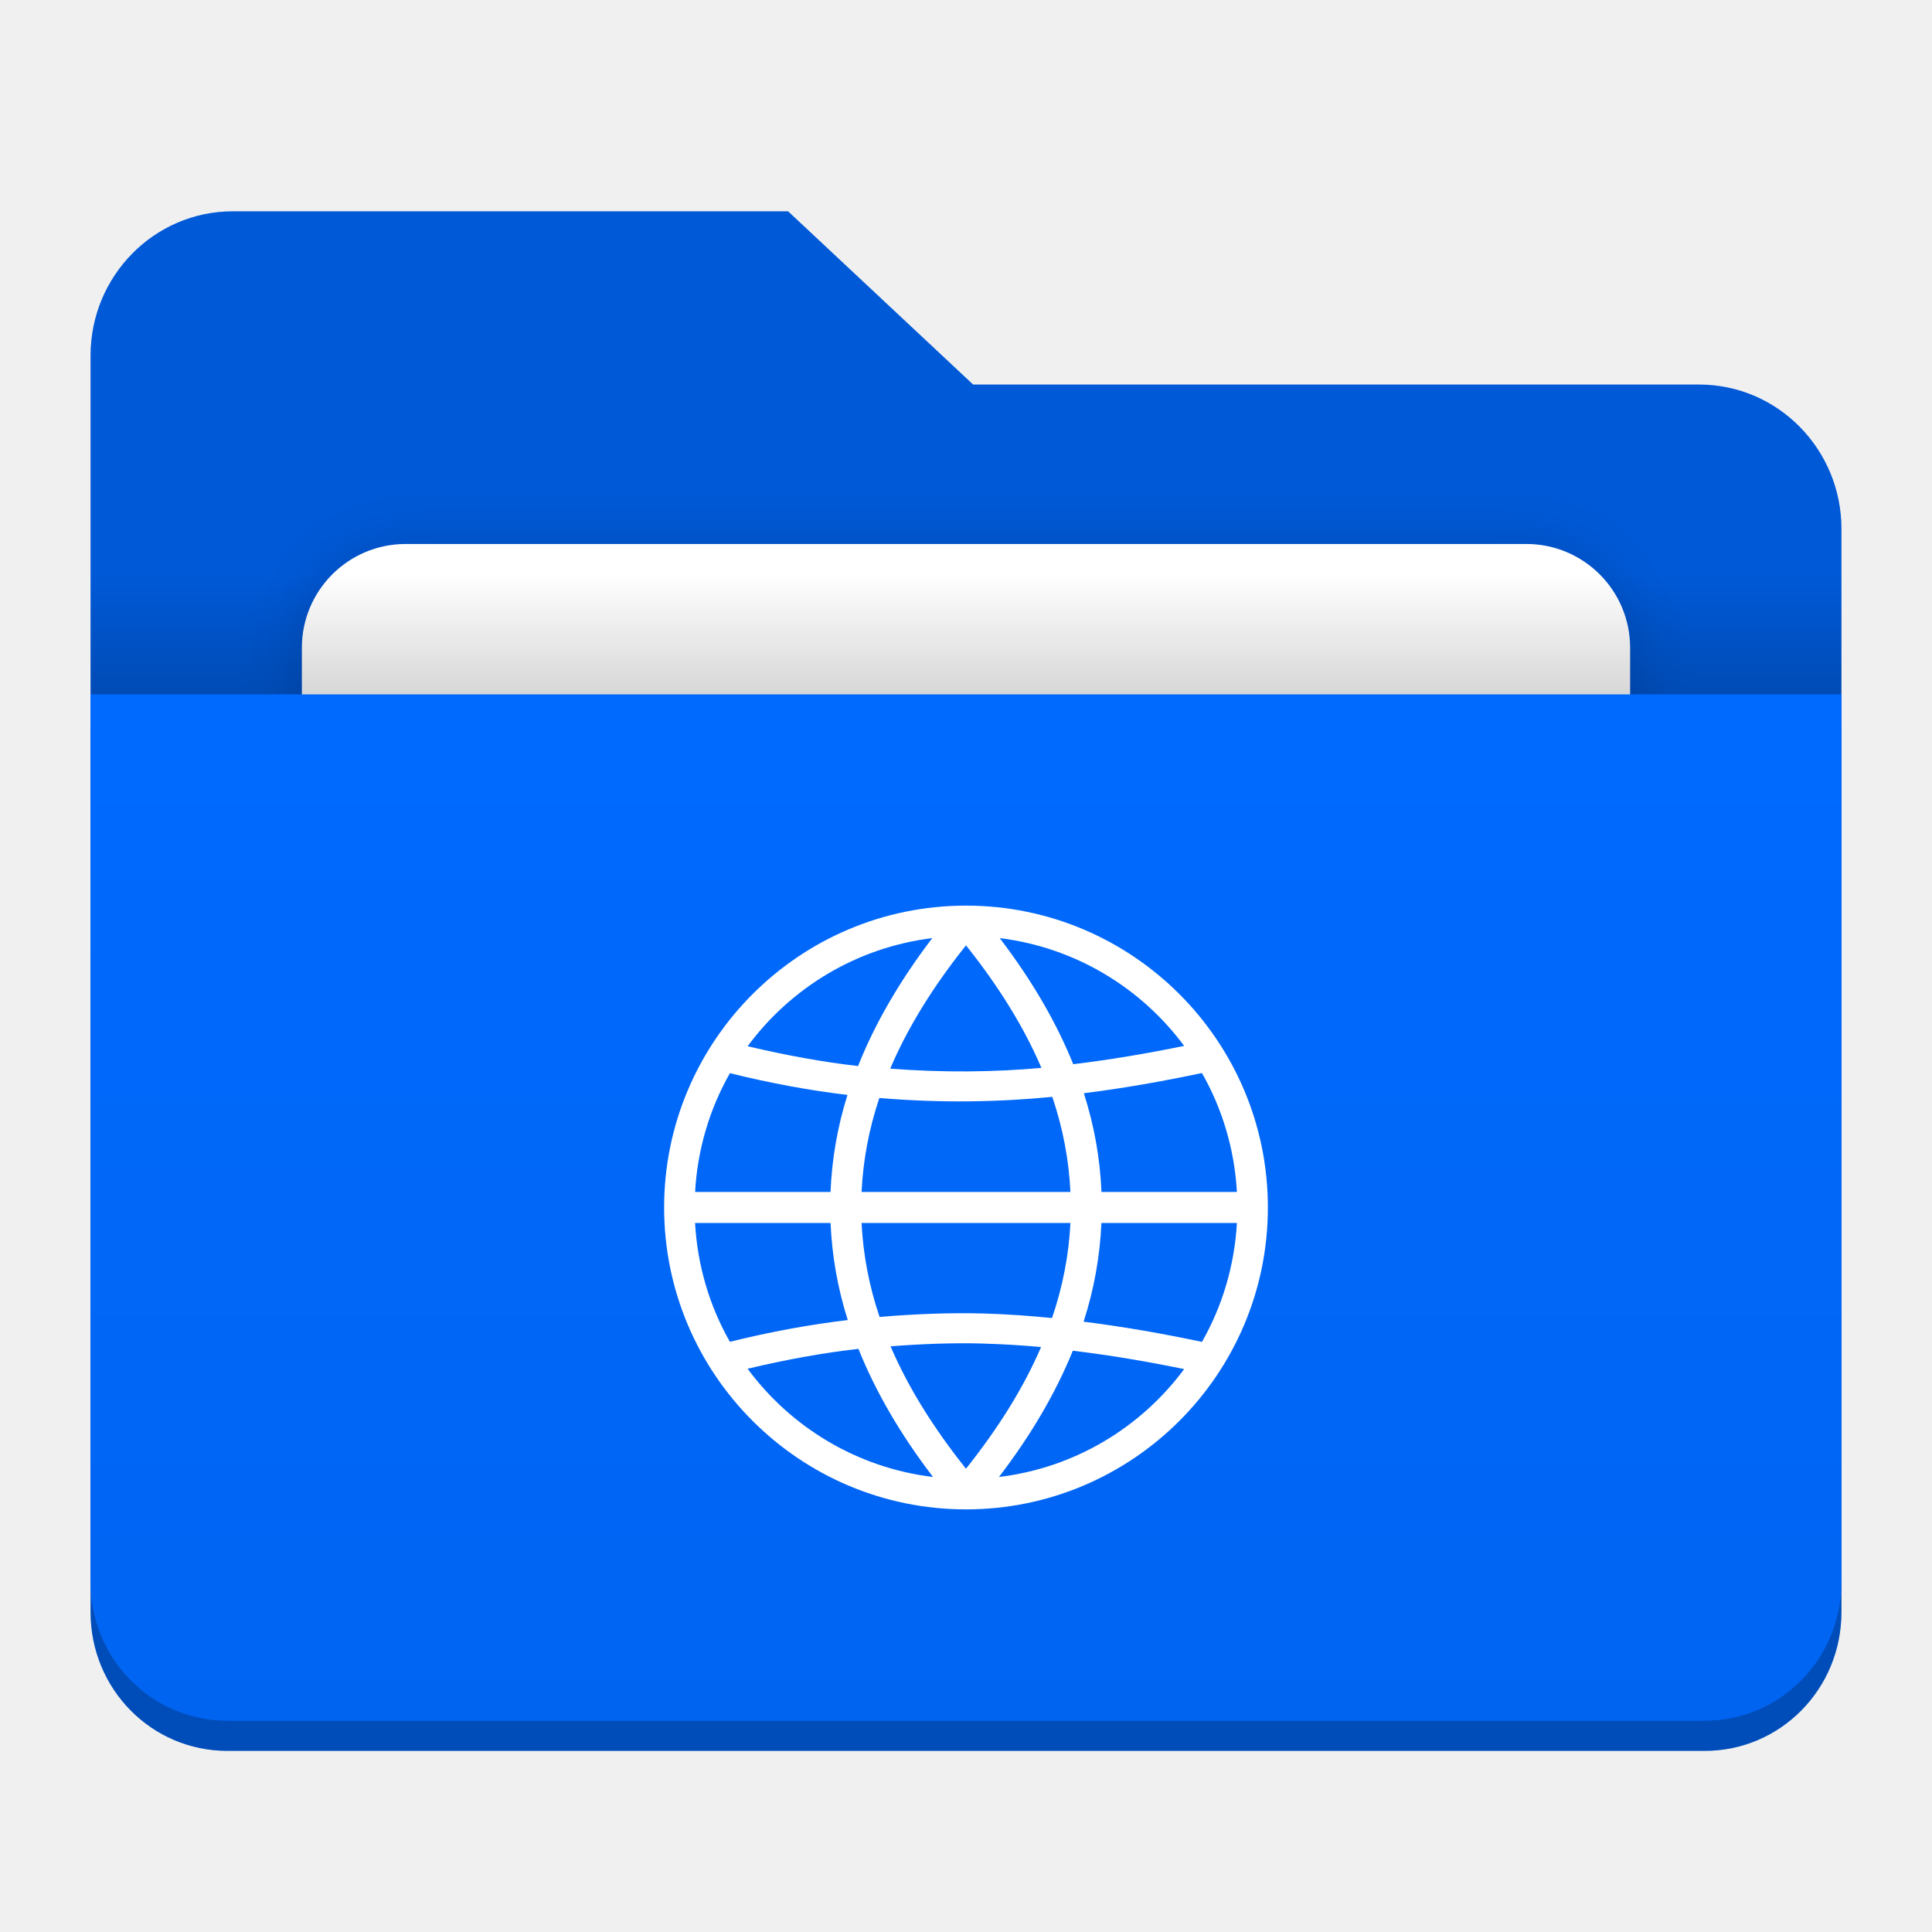
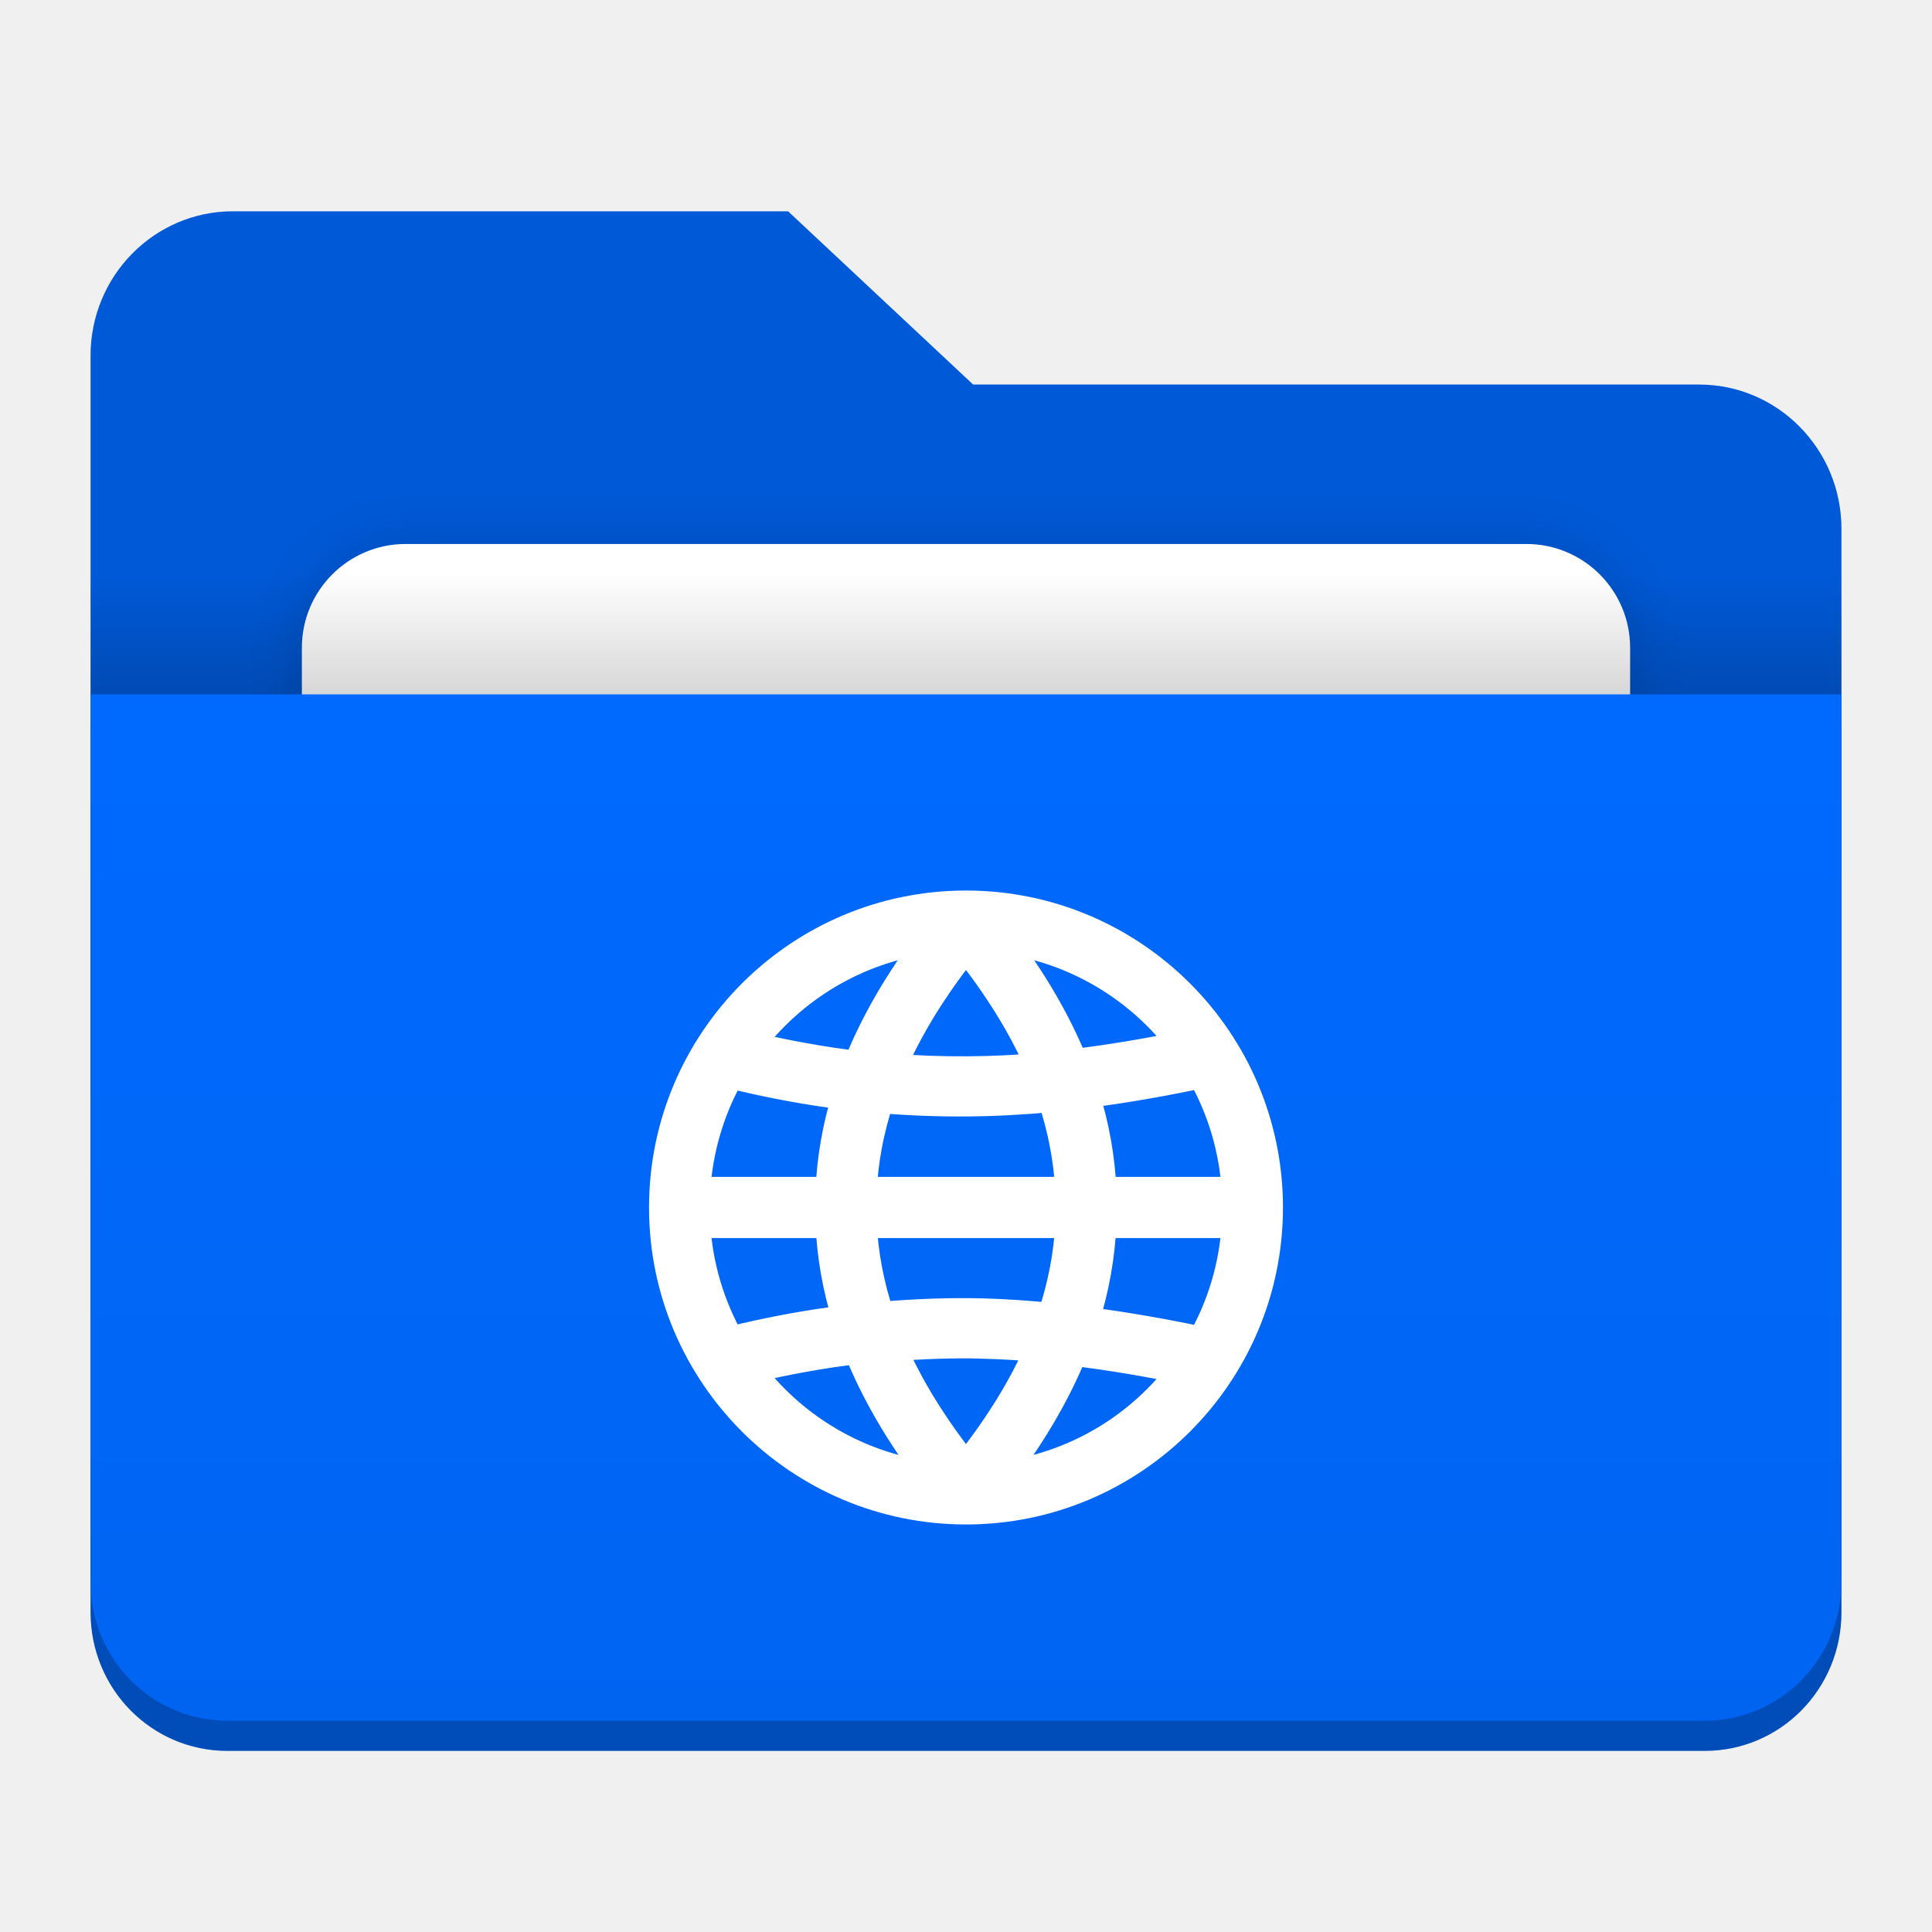
<svg xmlns="http://www.w3.org/2000/svg" version="1.1" viewBox="0 0 64 64">
  <defs>
    <style id="current-color-scheme" type="text/css">.ColorScheme-Highlight {
        color:#006aff;
      }
      .ColorScheme-HighlightedText {
        color:#ffffff;
      }</style>
    <linearGradient id="linearGradient1893" x2="0" y1="43" y2="35.797" gradientTransform="matrix(.453125 0 0 .5552941 3 -.8776383)" gradientUnits="userSpaceOnUse">
      <stop stop-opacity=".157" offset="0" />
      <stop stop-opacity="0" offset="1" />
    </linearGradient>
    <linearGradient id="linearGradient887" x1="12" x2="12" y1="39.413" y2="17.414" gradientTransform="matrix(1.45 0 0 1.545454 -14.4 -3.912799)" gradientUnits="userSpaceOnUse">
      <stop stop-opacity=".055" offset="0" />
      <stop stop-color="#000008" stop-opacity="0" offset="1" />
    </linearGradient>
    <filter id="filter881" x="-.053" y="-.069" width="1.106" height="1.138" color-interpolation-filters="sRGB">
      <feGaussianBlur stdDeviation="0.975" />
    </filter>
  </defs>
  <path class="ColorScheme-Highlight" d="m3 24h58v29.405c0 2.545-2.021 4.595-4.531 4.595h-48.938c-2.51 0-4.531-2.049-4.531-4.595v-29.405z" fill="currentColor" />
  <path d="M 3,24 H 61 V 53.405 C 61,55.951 58.979,58 56.469,58 H 7.531 C 5.021,58 3,55.951 3,53.405 Z" fill-opacity=".275" stroke-width=".426" />
  <path id="Combined-Shape" class="ColorScheme-Highlight" d="M 32.236,12.739 H 56.285 C 58.889,12.739 61,14.88 61,17.521 V 52.218 C 61,54.859 58.889,57 56.285,57 H 7.715 C 5.111,57 3,54.859 3,52.218 V 11.782 C 3,9.141 5.111,7 7.715,7 H 26.106 Z" fill="currentColor" />
  <path d="M 32.236,12.739 H 56.285 C 58.889,12.739 61,14.88 61,17.521 V 52.218 C 61,54.859 58.889,57 56.285,57 H 7.715 C 5.111,57 3,54.859 3,52.218 V 11.782 C 3,9.141 5.111,7 7.715,7 H 26.106 Z" fill-opacity=".157" stroke-width=".475" />
  <rect x="10" y="18.02" width="44" height="34" rx="3.438" fill-opacity=".157" filter="url(#filter881)" stroke-width=".371" />
  <rect x="10" y="18.02" width="44" height="34" rx="3.438" fill="#fff" />
  <path id="Rectangle" class="ColorScheme-Highlight" d="m3 23h58v29.405c0 2.545-2.021 4.595-4.531 4.595h-48.938c-2.51 0-4.531-2.049-4.531-4.595v-29.405z" fill="currentColor" />
  <path d="m3 23h58v29.405c0 2.545-2.021 4.595-4.531 4.595h-48.938c-2.51 0-4.531-2.049-4.531-4.595v-29.405z" fill="url(#linearGradient887)" stroke-width=".426" />
  <rect x="3" y="19" width="58" height="4" fill="url(#linearGradient1893)" />
-   <path d="m32 30c-5.517 0-10 4.483-10 10s4.483 10 10 10 10-4.483 10-10-4.483-10-10-10zm-1.117 1.076c-1.072 1.406-1.895 2.819-2.459 4.238-1.17-0.133-2.392-0.357-3.658-0.656 1.429-1.934 3.609-3.272 6.117-3.582zm2.234 0c2.503 0.309 4.68 1.643 6.109 3.57-1.203 0.248-2.424 0.456-3.674 0.607-0.563-1.398-1.379-2.792-2.436-4.178zm-1.117 0.24c1.089 1.365 1.925 2.717 2.498 4.059-1.595 0.143-3.259 0.159-5.008 0.025 0.573-1.35 1.414-2.711 2.51-4.084zm7.816 4.23c0.669 1.173 1.078 2.511 1.158 3.939h-4.486c-0.046-1.091-0.235-2.182-0.584-3.27 1.339-0.169 2.639-0.4 3.912-0.67zm-15.637 0.004c1.351 0.335 2.646 0.571 3.895 0.721-0.338 1.069-0.517 2.142-0.562 3.215h-4.486c0.08-1.427 0.487-2.764 1.154-3.936zm10.68 0.785c0.357 1.055 0.551 2.105 0.6 3.15h-6.918c0.048-1.034 0.239-2.07 0.588-3.113 2.016 0.171 3.916 0.139 5.73-0.037zm-11.834 4.178h4.488c0.048 1.076 0.23 2.148 0.57 3.215-1.251 0.15-2.55 0.385-3.904 0.721-0.667-1.172-1.074-2.509-1.154-3.936zm5.516 0h6.918c-0.051 1.047-0.251 2.097-0.609 3.148-0.745-0.072-1.5-0.129-2.275-0.15-1.106-0.03-2.256 0.015-3.438 0.115-0.351-1.04-0.545-2.078-0.596-3.113zm7.945 0h4.488c-0.081 1.429-0.489 2.766-1.158 3.939-1.275-0.271-2.579-0.5-3.92-0.67 0.351-1.085 0.541-2.175 0.59-3.27zm-3.938 3.994c0.657 0.018 1.303 0.058 1.939 0.115-0.574 1.337-1.411 2.68-2.488 4.031-1.083-1.359-1.924-2.71-2.498-4.055 1.043-0.079 2.063-0.119 3.047-0.092zm-4.111 0.176c0.57 1.425 1.398 2.841 2.471 4.244-2.519-0.304-4.708-1.646-6.143-3.586 1.271-0.301 2.498-0.526 3.672-0.658zm7.102 0.061c1.255 0.151 2.48 0.361 3.688 0.609-1.434 1.934-3.621 3.271-6.135 3.574 1.058-1.383 1.878-2.779 2.447-4.184z" color="#000000" color-rendering="auto" dominant-baseline="auto" fill="#fff" image-rendering="auto" shape-rendering="auto" solid-color="#000000" stop-color="#000000" style="font-feature-settings:normal;font-variant-alternates:normal;font-variant-caps:normal;font-variant-east-asian:normal;font-variant-ligatures:normal;font-variant-numeric:normal;font-variant-position:normal;font-variation-settings:normal;inline-size:0;isolation:auto;mix-blend-mode:normal;shape-margin:0;shape-padding:0;text-decoration-color:#000000;text-decoration-line:none;text-decoration-style:solid;text-indent:0;text-orientation:mixed;text-transform:none;white-space:normal" />
+   <path d="m32 30c-5.517 0-10 4.483-10 10s4.483 10 10 10 10-4.483 10-10-4.483-10-10-10zm-1.117 1.076c-1.072 1.406-1.895 2.819-2.459 4.238-1.17-0.133-2.392-0.357-3.658-0.656 1.429-1.934 3.609-3.272 6.117-3.582zm2.234 0c2.503 0.309 4.68 1.643 6.109 3.57-1.203 0.248-2.424 0.456-3.674 0.607-0.563-1.398-1.379-2.792-2.436-4.178zm-1.117 0.24c1.089 1.365 1.925 2.717 2.498 4.059-1.595 0.143-3.259 0.159-5.008 0.025 0.573-1.35 1.414-2.711 2.51-4.084zm7.816 4.23c0.669 1.173 1.078 2.511 1.158 3.939h-4.486c-0.046-1.091-0.235-2.182-0.584-3.27 1.339-0.169 2.639-0.4 3.912-0.67zm-15.637 0.004c1.351 0.335 2.646 0.571 3.895 0.721-0.338 1.069-0.517 2.142-0.562 3.215h-4.486c0.08-1.427 0.487-2.764 1.154-3.936zm10.68 0.785c0.357 1.055 0.551 2.105 0.6 3.15h-6.918c0.048-1.034 0.239-2.07 0.588-3.113 2.016 0.171 3.916 0.139 5.73-0.037zm-11.834 4.178h4.488c0.048 1.076 0.23 2.148 0.57 3.215-1.251 0.15-2.55 0.385-3.904 0.721-0.667-1.172-1.074-2.509-1.154-3.936zm5.516 0h6.918c-0.051 1.047-0.251 2.097-0.609 3.148-0.745-0.072-1.5-0.129-2.275-0.15-1.106-0.03-2.256 0.015-3.438 0.115-0.351-1.04-0.545-2.078-0.596-3.113zm7.945 0h4.488c-0.081 1.429-0.489 2.766-1.158 3.939-1.275-0.271-2.579-0.5-3.92-0.67 0.351-1.085 0.541-2.175 0.59-3.27zm-3.938 3.994c0.657 0.018 1.303 0.058 1.939 0.115-0.574 1.337-1.411 2.68-2.488 4.031-1.083-1.359-1.924-2.71-2.498-4.055 1.043-0.079 2.063-0.119 3.047-0.092zm-4.111 0.176c0.57 1.425 1.398 2.841 2.471 4.244-2.519-0.304-4.708-1.646-6.143-3.586 1.271-0.301 2.498-0.526 3.672-0.658zm7.102 0.061c1.255 0.151 2.48 0.361 3.688 0.609-1.434 1.934-3.621 3.271-6.135 3.574 1.058-1.383 1.878-2.779 2.447-4.184z" color="#000000" color-rendering="auto" dominant-baseline="auto" fill="#fff" image-rendering="auto" shape-rendering="auto" solid-color="#000000" stop-color="#000000" stroke="#fff" style="font-feature-settings:normal;font-variant-alternates:normal;font-variant-caps:normal;font-variant-east-asian:normal;font-variant-ligatures:normal;font-variant-numeric:normal;font-variant-position:normal;font-variation-settings:normal;inline-size:0;isolation:auto;mix-blend-mode:normal;shape-margin:0;shape-padding:0;text-decoration-color:#000000;text-decoration-line:none;text-decoration-style:solid;text-indent:0;text-orientation:mixed;text-transform:none;white-space:normal" />
</svg>
